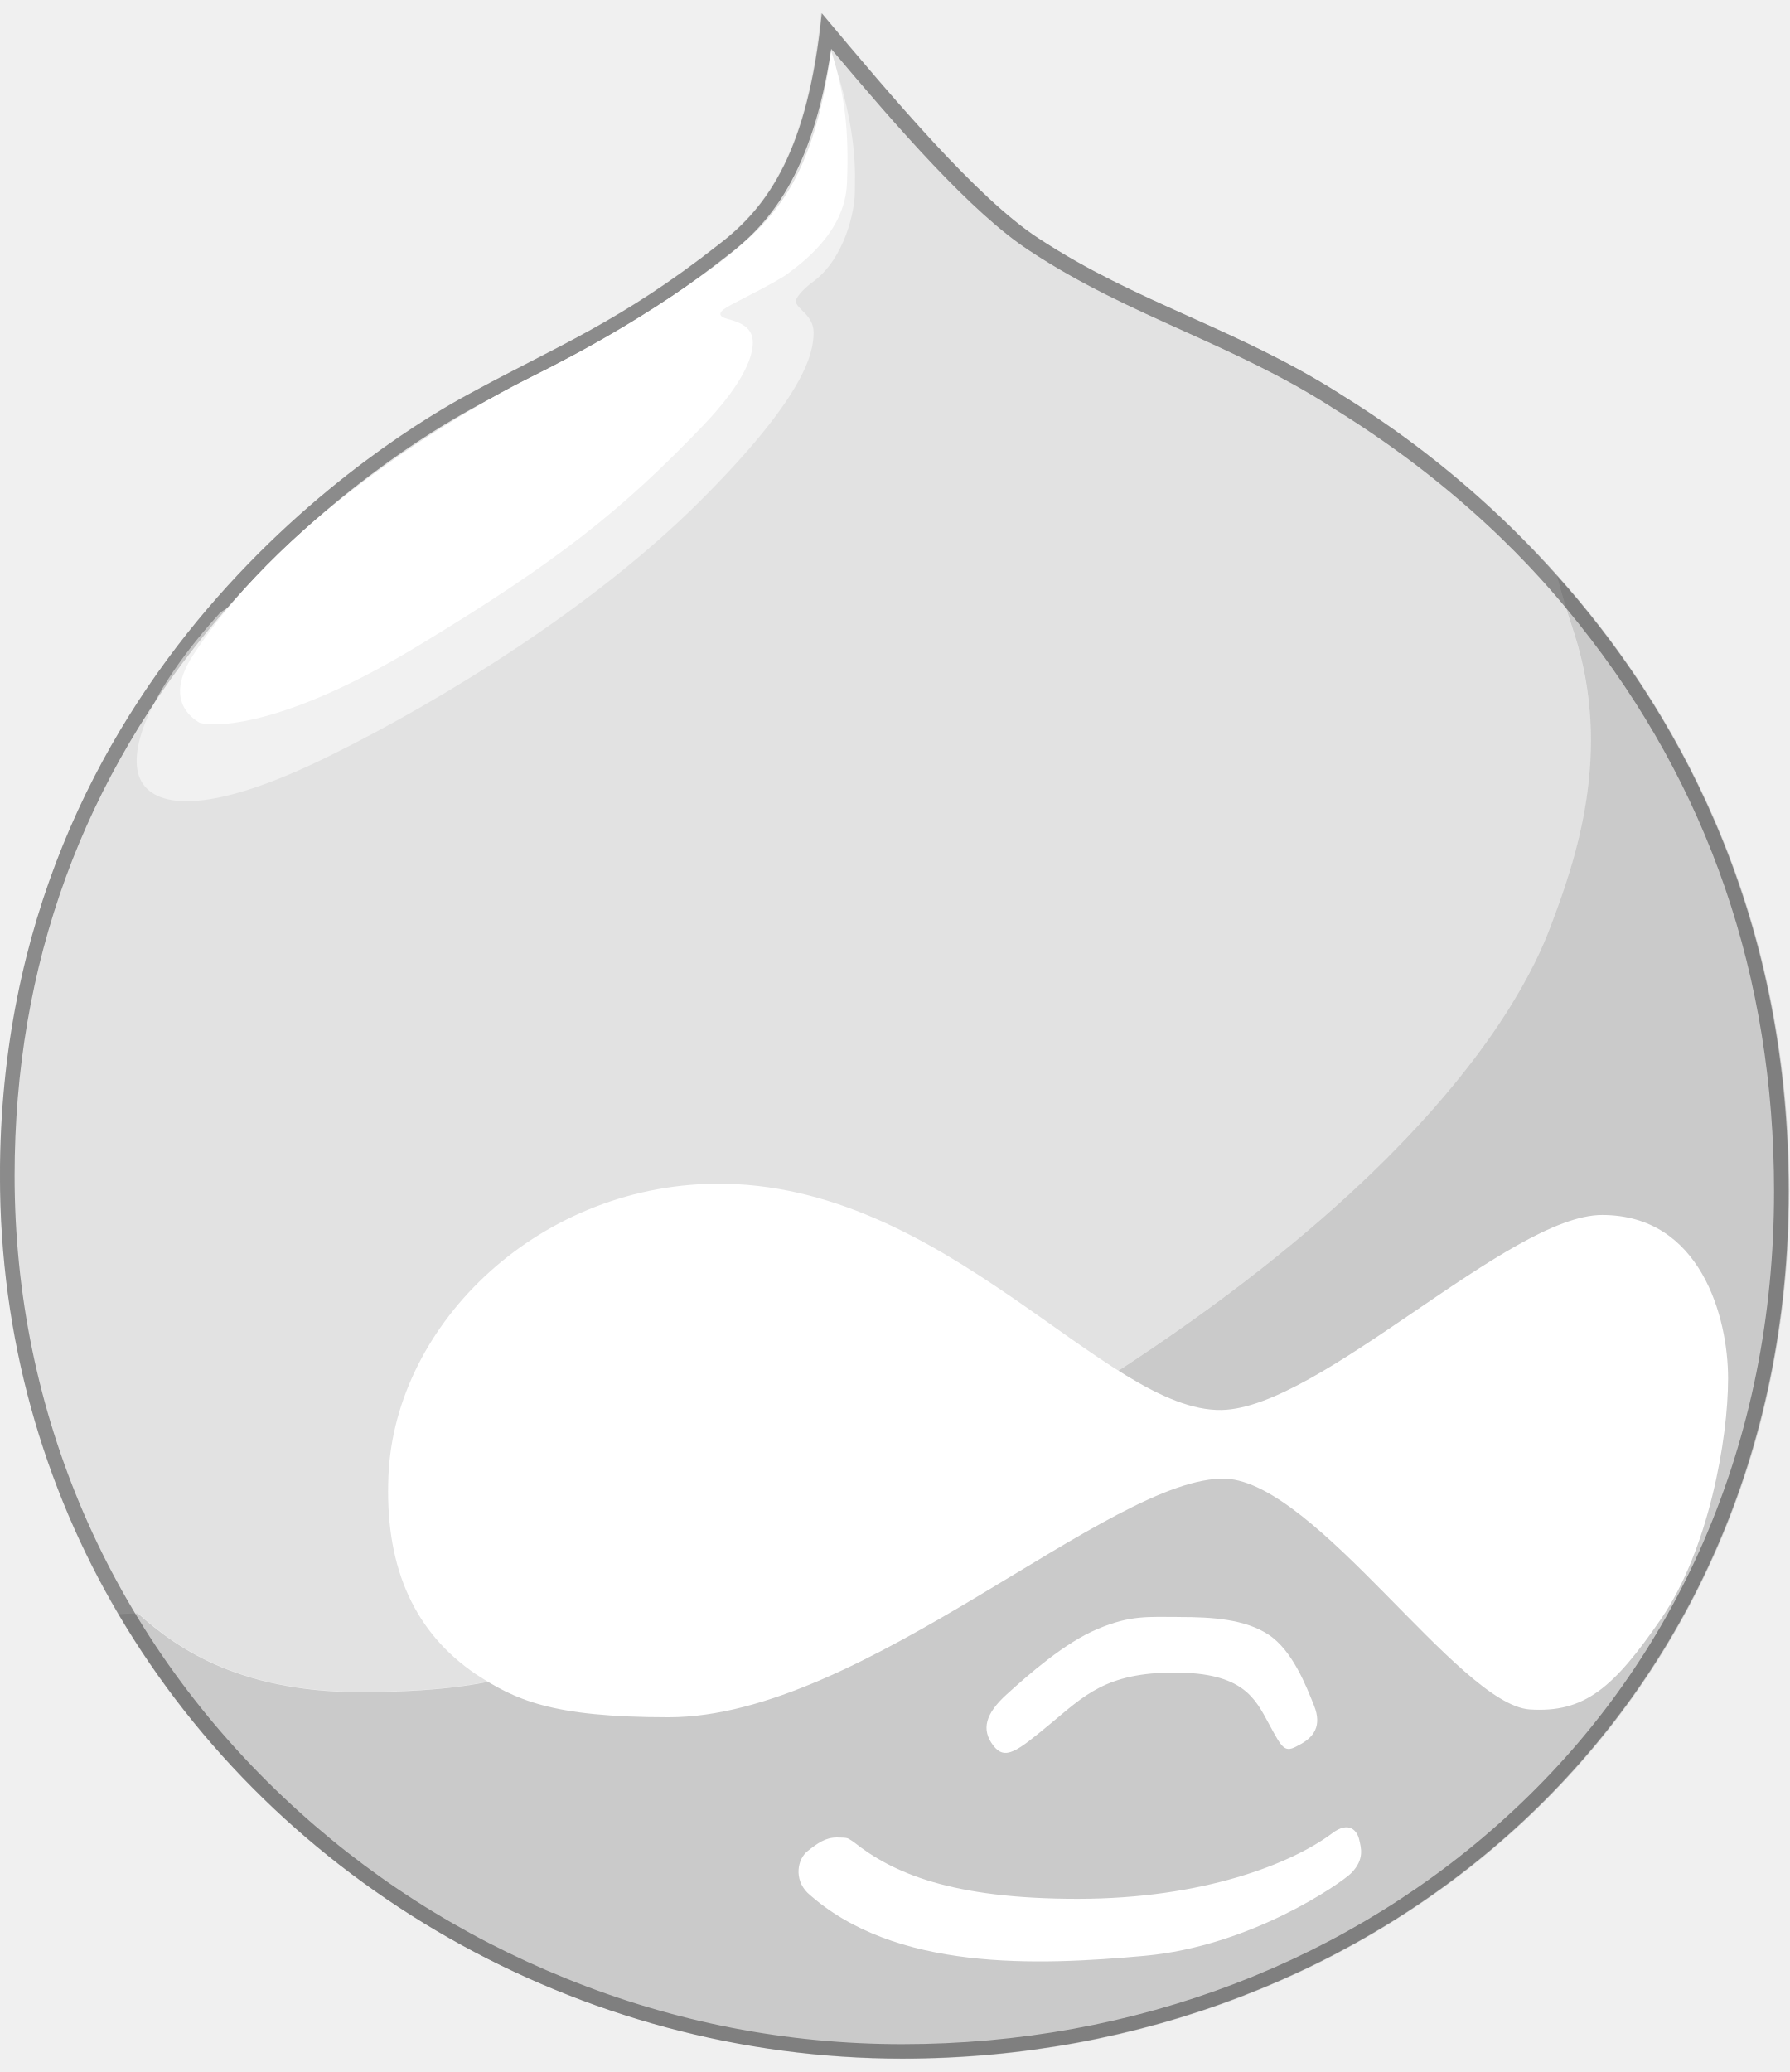
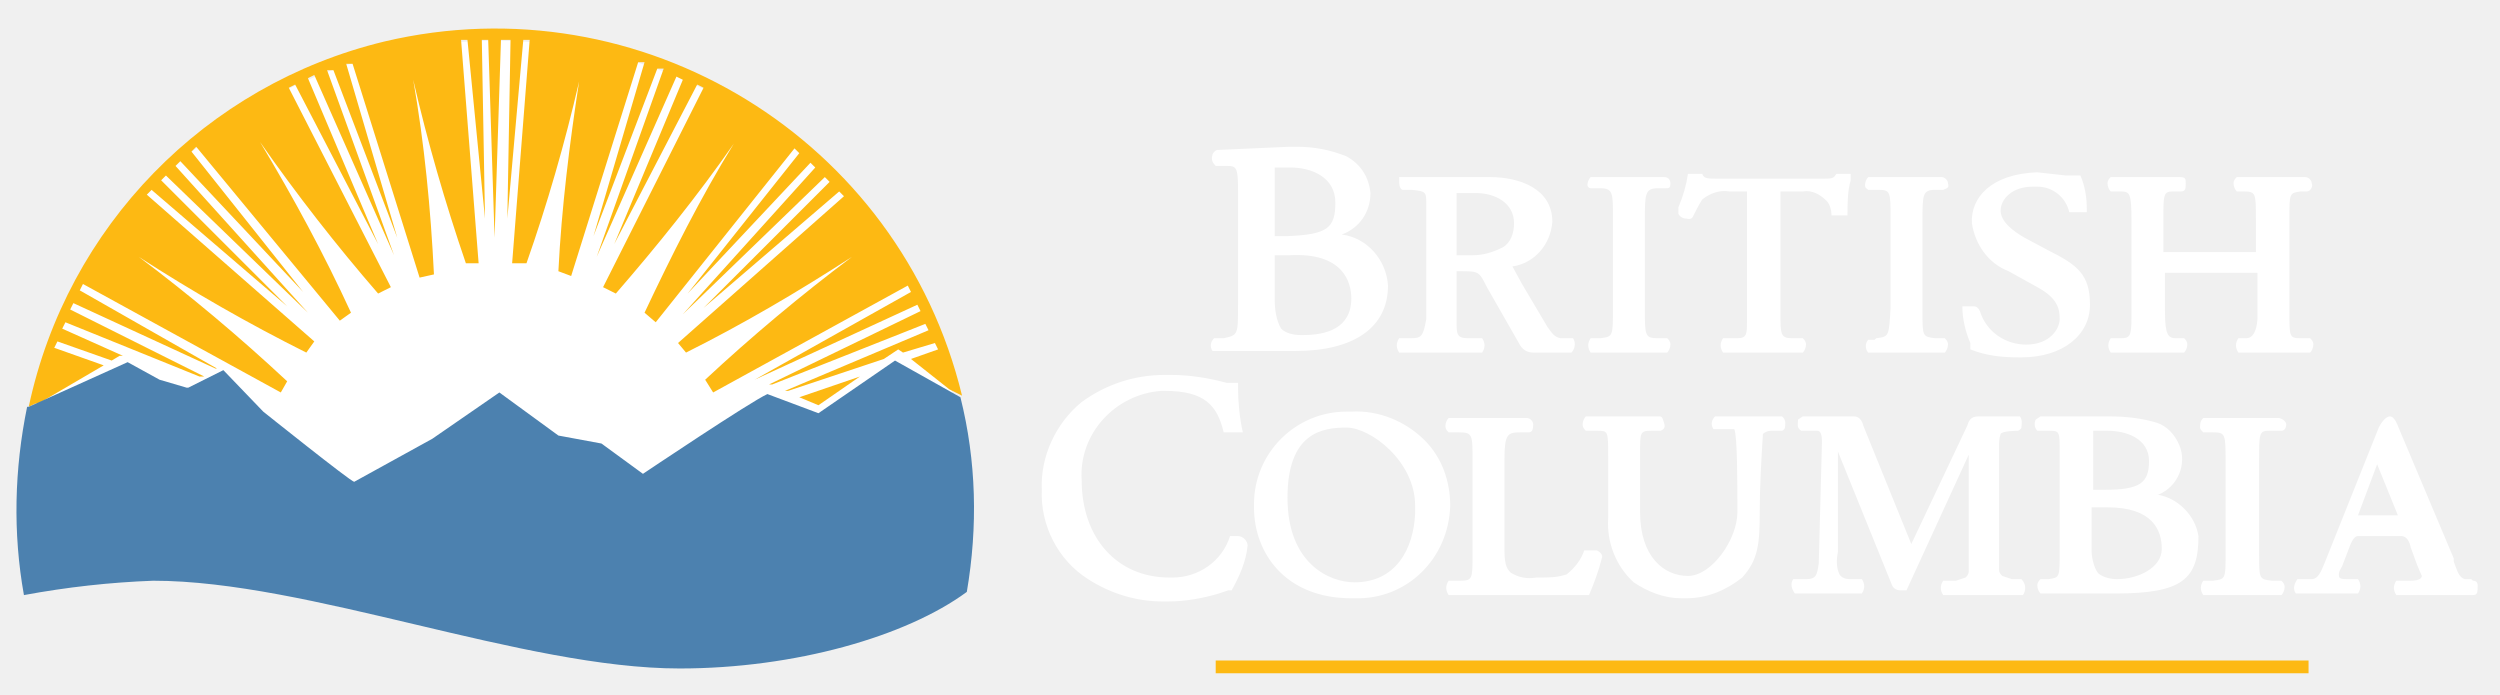
- <svg xmlns="http://www.w3.org/2000/svg" width="57" height="66" viewBox="471.5 467 57 66" enable-background="new 471.5 467 57 66">
-   <path opacity=".2" fill="#303030" d="M528.5 504.965c0 16.634-13.123 27.615-28.24 27.615-10.29 0-19.894-5.523-24.978-14.167l.605-.027c1.313 1.192 3.39 2.58 7.404 2.515 4.77-.064 5.645-.875 9.855-2.756 22.716-10.17 26.925-19.457 27.736-21.59s2.013-5.587.756-9.415c-.242-.737-.42-1.333-.54-1.808-3.018-3.372-6.017-5.225-6.92-5.784-.14-.093-.29-.177-.43-.26l.44.26c2.01 1.247 14.314 8.782 14.314 25.417z" />
-   <path fill="#fff" d="M509.09 518.507c1.006 0 2.077.065 2.83.568.756.503 1.193 1.63 1.445 2.263.25.634 0 1.006-.503 1.258-.438.25-.503.12-.94-.69-.44-.81-.82-1.63-3.01-1.63s-2.887.755-3.948 1.63c-1.062.876-1.443 1.193-1.825.69s-.253-1.006.437-1.63 1.825-1.63 2.888-2.077c1.06-.45 1.62-.383 2.625-.383zm-10.413 7.152c1.257 1.005 3.14 1.825 7.153 1.825 4.015 0 6.836-1.137 8.094-2.077.568-.438.82-.065.875.187.056.25.186.624-.252 1.07-.316.317-3.194 2.33-6.594 2.636-3.4.31-7.964.504-10.73-2.01-.438-.44-.316-1.07 0-1.323.317-.25.568-.438.94-.438.374.008.317.008.513.13z" />
-   <path opacity=".2" fill="#aaa" d="M520.89 496.545c-.81 2.133-5.02 11.42-27.735 21.59-4.21 1.88-5.085 2.69-9.854 2.756-4.013.066-6.09-1.32-7.403-2.514l-.605.028h-.01c-2.393-4.042-3.78-8.783-3.78-13.952 0-7.852 2.97-13.654 6.287-17.687.11-.13.213-.26.325-.382 2.683-3.148 5.55-5.17 7.218-6.203.038-.028.075-.047.112-.065.42-.25.754-.447.987-.568 2.757-1.51 4.77-2.263 7.963-4.77.12-.092.242-.186.354-.288l.008-.01c.875-.754 1.64-1.76 2.18-3.4v-.008c.325-.97.567-2.16.716-3.65l.02.018c2.253 2.69 4.954 5.886 6.89 7.144.69.447 1.38.848 2.068 1.202l.3.15c2.243 1.126 4.507 1.945 6.807 3.333l.428.26c.903.56 3.902 2.412 6.92 5.784.12.475.298 1.07.54 1.807 1.274 3.837.073 7.292-.737 9.425z" />
-   <path opacity=".5" fill="#333" d="M514.176 479.538c-3.26-2.077-6.464-2.887-9.603-4.955-1.938-1.267-4.64-4.47-6.893-7.162-.438 4.332-1.686 6.148-3.26 7.35-3.195 2.515-5.207 3.26-7.963 4.77-2.338 1.256-14.958 8.726-14.958 24.913 0 5.17 1.387 9.91 3.77 13.96 5.077 8.635 14.68 14.158 24.97 14.158 15.126 0 28.24-10.98 28.24-27.614 0-9.127-3.707-15.526-7.386-19.633-3.016-3.382-6.015-5.217-6.918-5.785zm7.627 7.34c4.117 5.15 6.213 11.23 6.213 18.077 0 3.968-.755 7.712-2.245 11.148-1.414 3.25-3.444 6.13-6.053 8.56-5.15 4.806-12.062 7.45-19.475 7.45-3.67 0-7.265-.698-10.692-2.086-3.372-1.36-6.398-3.297-9.016-5.774-5.532-5.225-8.57-12.257-8.57-19.8 0-6.716 2.18-12.695 6.483-17.753 3.288-3.865 6.836-6.007 8.196-6.743.67-.363 1.285-.69 1.89-.997 1.892-.97 3.68-1.89 6.14-3.818 1.312-.997 2.71-2.58 3.305-6.585 2.077 2.468 4.48 5.234 6.314 6.426 1.63 1.08 3.307 1.835 4.918 2.562 1.527.69 3.11 1.406 4.676 2.403l.056.037c4.62 2.84 7.06 5.896 7.86 6.892z" />
-   <path opacity=".5" fill="#fff" d="M497.98 468.678c.874 2.58.753 3.893.753 4.452 0 .56-.307 2.077-1.313 2.832-.438.317-.568.568-.568.624 0 .25.568.438.568 1.006 0 .69-.317 2.077-3.642 5.393-3.325 3.316-8.103 6.278-11.8 8.103-3.698 1.826-5.468 1.686-5.97.81s.185-2.83 2.514-5.392l9.667-6.278 9.164-6.398.503-2.44" />
-   <path fill="#fff" d="M497.98 468.613c-.57 4.145-1.826 5.393-3.512 6.715-2.83 2.133-5.588 3.446-6.212 3.763-1.63.82-7.535 4.08-10.608 8.784-.94 1.444 0 2.012.186 2.133.187.12 2.33.372 6.9-2.385 4.574-2.757 6.595-4.387 9.175-7.078 1.377-1.444 1.573-2.263 1.573-2.636 0-.438-.316-.624-.82-.754-.25-.065-.316-.187 0-.373.317-.186 1.622-.82 1.938-1.07.318-.25 1.827-1.257 1.882-2.887.065-1.63-.056-2.766-.503-4.21zm-14.112 45.628c.065-4.898 4.648-9.472 10.422-9.536 7.348-.065 12.424 7.283 16.13 7.208 3.14-.064 9.166-6.212 12.118-6.212 3.14 0 4.014 3.26 4.014 5.206 0 1.938-.623 5.458-2.133 7.656-1.51 2.198-2.44 3.008-4.2 2.888-2.264-.187-6.78-7.21-9.67-7.35-3.64-.12-11.547 7.6-17.75 7.6-3.763 0-4.9-.567-6.147-1.378-1.92-1.312-2.85-3.315-2.785-6.08z" />
+ <svg xmlns="http://www.w3.org/2000/svg" version="1.1" id="Layer_1" x="0px" y="0px" viewBox="0 0 156.7 43.5" style="enable-background:new 0 0 156.7 43.5;" xml:space="preserve">
+   <style type="text/css">
+ 	.st0{fill:#FDB913;}
+ 	.st1{fill:#FFFFFF;}
+ 	.st2{fill:#4C81AF;}
+ 	.st3{fill:none;}
+ </style>
+   <rect x="76.2" y="41.4" class="st0" width="68.5" height="0.8" />
+   <path class="st1" d="M9.6,35.8c9.7,0,23.2,5.5,33,5.5c7,0,13.8-1.9,17.7-4.6c2.5-16.2-8.6-31.3-24.7-33.8S4.3,11.5,1.8,27.6  c-0.5,3-0.5,6.1,0,9.1C4.4,36.2,7,35.9,9.6,35.8z" />
+   <polygon class="st0" points="50.1,24.9 51.3,25.4 53.9,23.6 " />
+   <path class="st0" d="M6.5,22.9l-3.1-1.1l0.2-0.4L7,22.6l0,0l0.5-0.3h0.2l-3.8-1.7l0.2-0.4l8.4,3.4h0.3l-8.4-4.2L4.6,19l8.9,4.1h0.1  L5,18.2l0.2-0.4l12.4,6.8l0.4-0.7c-3-2.8-6.1-5.4-9.3-7.8c3.4,2.2,6.9,4.2,10.5,6l0.5-0.7L9.2,12.2l0.3-0.3l8.5,7.3l-7.9-7.9  l0.3-0.3l8.9,8.6L11,10.4l0.3-0.3l7.7,8.2l-7-8.8l0.3-0.3l9,10.9l0.7-0.5c-1.7-3.7-3.6-7.2-5.7-10.7c2.3,3.3,4.8,6.5,7.4,9.5  l0.8-0.4l0,0L18.1,5.5l0.4-0.2l5.2,10L19.3,4.9l0.4-0.2l5,11.3L20.5,4.4h0.4l4,10.5L21.7,4h0.4l4.2,13.4l0,0l0.9-0.2  C27,13.1,26.6,9,25.9,5c0.9,3.9,2,7.7,3.3,11.5H30l-1.1-14h0.4l1.1,11.2L30.2,2.5h0.4L31,14.9l0.4-12.4H32l-0.2,11.2l1-11.2h0.4  l-1.1,14H33c1.3-3.7,2.4-7.5,3.3-11.4C35.7,9,35.2,13,35,17l0.8,0.3L40,3.9h0.4l-3.2,10.9l4-10.5h0.4l-4.2,11.8l5-11.3L42.8,5  l-4.3,10.3l5.2-10l0.4,0.2L37.8,18l0,0l0.8,0.4c2.6-3,5.1-6.1,7.4-9.4c-2.1,3.4-3.9,7-5.6,10.6l0.7,0.6l8.7-10.9l0.3,0.3l-7,8.8  l7.7-8.2l0.3,0.3l-8.3,9.2l8.9-8.6l0.3,0.3l-7.9,7.9l8.5-7.3l0.3,0.3l-10.4,9.2l0,0l0.5,0.6c3.6-1.8,7-3.8,10.4-6  c-3.2,2.4-6.3,5-9.2,7.7l0.5,0.8l12.2-6.7l0.2,0.4l-9.8,5.5l10.2-4.7l0.2,0.4l-9.5,4.6h0.2l9.6-3.8l0.2,0.4l-9,3.8h0.2l6-2l0.9-0.6  l0.3,0.2l2-0.6l0.2,0.4l-1.7,0.6l2.4,1.9l0.8,0.4C56.4,8.7,40.2-1.2,24.1,2.6C12.9,5.3,4.2,14.2,1.8,25.5l0,0l0.4-0.2h0.2L6.5,22.9z  " />
+   <path class="st2" d="M1.5,37.3c2.7-0.5,5.4-0.8,8.1-0.9c9.7,0,23.2,5.5,33,5.5c7.2,0,14.2-2,18-4.8c0.7-4.1,0.6-8.2-0.4-12.2  l-4.1-2.3l-4.8,3.3l-3.2-1.2c-1.1,0.5-7.8,5-7.8,5l-2.6-1.9L35,27.3l-3.7-2.7l-4.2,2.9l-4.9,2.7c-0.2,0-5.7-4.4-5.7-4.4L14,23.2  l-2.2,1.1h-0.1L10,23.8l-2-1.1l-6.2,2.8H1.7C0.9,29.4,0.8,33.4,1.5,37.3z" />
+   <path class="st1" d="M100.3,21.2h-0.6c-0.2,0.3-0.2,0.6,0,0.9h4.8c0.1-0.1,0.2-0.3,0.2-0.5c0-0.2-0.1-0.3-0.2-0.4h-0.6  c-0.8,0-0.8-0.2-0.8-1.8v-5.6c0-1.6,0-2,0.8-2h0.5c0.2,0,0.3,0,0.3-0.3s-0.2-0.4-0.4-0.4h-4.6c-0.1,0.1-0.2,0.3-0.2,0.5  c0,0.1,0.1,0.2,0.2,0.2h0.6c0.8,0,0.8,0.3,0.8,1.8v5.7C101.1,21.1,101.1,21.1,100.3,21.2z M88.4,21.2h-0.7c-0.2,0.3-0.2,0.6,0,0.9  h5.2c0.2-0.3,0.2-0.6,0-0.9H92c-0.7,0-0.7-0.3-0.7-1V17h0.2c1.2,0,1.2,0,1.7,1l2,3.5l0,0c0.2,0.4,0.5,0.6,0.9,0.6h2.4  c0.2-0.2,0.3-0.6,0.1-0.9h-0.8c-0.4-0.1-0.5-0.3-0.8-0.7l0,0l-1.6-2.7l-0.6-1.1c1.4-0.2,2.4-1.4,2.5-2.8c0-2.1-2.1-2.8-3.9-2.8h-5.7  v0.2l0,0c0,0.2,0,0.5,0.2,0.6h0.6c0.9,0.1,0.9,0.1,0.9,1V20l0,0C89.2,21.1,89.1,21.2,88.4,21.2z M91.3,12.1h1.2  c1.2,0,2.4,0.6,2.4,1.9c0,0.6-0.2,1.2-0.7,1.5C93.6,15.8,93,16,92.3,16h-1V12.1z M154.9,36.3h-0.4c-0.4-0.1-0.5-0.6-0.7-1.1V35  l-3.5-8.3c0,0-0.2-0.6-0.5-0.6s-0.6,0.5-0.7,0.7l-3.4,8.5c-0.2,0.5-0.4,1-0.8,1H144c-0.2,0.3-0.3,0.6-0.1,0.9h3.9  c0.2-0.3,0.2-0.6,0-0.9h-0.7c-0.5,0-0.5-0.1-0.5-0.3c0-0.2,0.1-0.3,0.2-0.5l0.5-1.3c0,0,0.2-0.6,0.5-0.6h2.7c0.5,0,0.6,0.7,0.6,0.7  l0.4,1.1l0.3,0.7c0,0.1-0.1,0.3-0.7,0.3h-0.9c-0.2,0.3-0.2,0.6,0,0.9h4.8c0.3,0,0.3-0.2,0.3-0.6c0-0.2-0.1-0.3-0.3-0.3l0,0  L154.9,36.3z M150.2,32.3h-2.4l1.2-3.2l1.3,3.2H150.2z M105.2,13.4L105.2,13.4c0.1,0.2,0.3,0.3,0.5,0.3c0,0,0.3,0.1,0.4-0.1  c0.2-0.4,0.4-0.8,0.6-1.1c0.5-0.4,1.1-0.6,1.7-0.5h1.1v8.2c0,0.7,0,1-0.6,1H108c-0.2,0.3-0.2,0.6,0,0.9h5c0.1-0.1,0.2-0.3,0.2-0.5  c0-0.2-0.1-0.3-0.2-0.4h-0.7c-0.7,0-0.7-0.3-0.7-1.5l0,0V12h1.4c0.6-0.1,1.1,0.2,1.5,0.6c0.2,0.2,0.3,0.6,0.3,0.9h1  c0-0.7,0-1.5,0.2-2.2l0,0v-0.4h-0.9c-0.2,0.3-0.2,0.3-1,0.3h-6.3c-0.8,0-1,0-1.1-0.3h-0.9c-0.1,0.7-0.3,1.4-0.6,2.1l0,0  C105.2,13.1,105.2,13.3,105.2,13.4z M123.5,21.9L123.5,21.9c1,0.4,2,0.5,3,0.5h0.2c2.6,0,4.3-1.4,4.3-3.3s-0.8-2.5-2.6-3.4l-1.5-0.8  c-0.7-0.4-1.5-1-1.5-1.7s0.7-1.5,2-1.5h0.3c1,0,1.8,0.7,2,1.6h1.1v-0.2c0-0.7-0.1-1.4-0.4-2.1h-0.9l-1.8-0.2l0,0  c-2.9,0.1-4.2,1.6-4.1,3.2c0.2,1.3,1,2.5,2.3,3l1.8,1c1.3,0.7,1.4,1.4,1.4,2s-0.6,1.6-2.1,1.6h0c-1.3,0-2.5-0.8-2.9-2.1  c-0.1-0.2-0.2-0.3-0.4-0.3H123c0,0.8,0.2,1.6,0.5,2.3V21.9z M117.5,21.3h-0.4c-0.2,0.2-0.2,0.6,0,0.8h4.8c0.1-0.1,0.2-0.3,0.2-0.5  c0-0.2-0.1-0.3-0.2-0.4h-0.6c-0.8-0.1-0.8-0.1-0.8-1.7v-5.6c0-1.7,0-2,0.8-2h0.5c0.2-0.1,0.4-0.1,0.3-0.4c0-0.2-0.2-0.4-0.4-0.4l0,0  h-4.6c-0.1,0.1-0.2,0.3-0.2,0.5c0,0.2,0.1,0.2,0.2,0.3h0.6c0.8,0,0.8,0.1,0.8,1.8v5.6c-0.1,1.8-0.1,1.8-0.9,1.9L117.5,21.3z   M132.3,12h0.6c0.6,0,0.7,0.1,0.7,1.8v6.1c0,1.2-0.1,1.3-0.7,1.3h-0.6c-0.2,0.3-0.2,0.6,0,0.9h4.6c0.1-0.1,0.2-0.3,0.2-0.5  c0-0.2-0.1-0.3-0.2-0.4h-0.5c-0.5,0-0.7-0.2-0.7-1.7v-2.2c0-0.1,0-0.1,0-0.2h5.8c0,0.1,0,2.8,0,2.8s0,1.3-0.7,1.3h-0.5  c-0.2,0.3-0.2,0.6,0,0.9h4.5c0.1-0.1,0.2-0.3,0.2-0.5c0-0.2-0.1-0.3-0.2-0.4h-0.6c-0.7,0-0.7-0.1-0.7-1.6v-5.9c0-1.6,0-1.6,0.7-1.7  h0.4c0.2,0,0.4-0.3,0.3-0.5c0,0,0,0,0,0c0-0.2-0.2-0.4-0.4-0.4h-4.3c-0.1,0.1-0.2,0.2-0.2,0.4c0,0.2,0.1,0.4,0.2,0.5h0.4  c0.8,0,0.8,0.1,0.8,1.7c0,0,0,2,0,2.1h-5.8c0-0.1,0-2,0-2c0-1.6,0-1.8,0.6-1.8h0.5c0.3,0,0.3-0.2,0.3-0.5s0-0.4-0.4-0.4h-4.3  c-0.1,0.1-0.2,0.2-0.2,0.4C132.1,11.7,132.2,11.9,132.3,12z M142.5,27h0.5c0.2,0,0.3-0.2,0.3-0.4c0-0.2-0.3-0.4-0.5-0.4h-4.7  c-0.2,0.2-0.2,0.4-0.2,0.6c0,0.1,0.1,0.2,0.2,0.3h0.6c0.8,0,0.8,0.1,0.8,1.9v5.7c0,1.6,0,1.6-0.8,1.7h-0.6c-0.2,0.3-0.2,0.6,0,0.9  h4.9c0.1-0.1,0.2-0.3,0.2-0.5c0-0.2-0.1-0.3-0.2-0.4h-0.6c-0.8-0.1-0.8-0.1-0.8-1.7v-5.8c0-1.7,0-1.9,0.6-1.9L142.5,27z M100.1,34.5  h-0.8c-0.2,0.6-0.6,1.1-1.1,1.5c-0.6,0.2-1.1,0.2-1.7,0.2h-0.2c-0.6,0.1-1.1,0-1.6-0.3c-0.2-0.2-0.4-0.4-0.4-1.4v-5.7  c0-1.6,0.2-1.7,1-1.7h0.5c0.2,0,0.3-0.1,0.3-0.5c0-0.2-0.2-0.4-0.4-0.4l0,0h-4.9c-0.1,0.1-0.2,0.3-0.2,0.5c0,0.2,0.1,0.3,0.2,0.4  h0.6c0.9,0,0.9,0.1,0.9,1.8v5.8c0,1.6,0,1.7-0.8,1.7h-0.7c-0.2,0.3-0.2,0.6,0,0.9h8.8c0.3-0.7,0.6-1.5,0.8-2.3  C100.5,34.8,100.3,34.6,100.1,34.5C100.1,34.5,100.1,34.5,100.1,34.5z M89.3,27.6c-1.2-1.2-2.9-1.9-4.6-1.8h-0.3  c-3.2,0-5.8,2.6-5.8,5.8c0,0.1,0,0.1,0,0.2c0,2.9,2,5.7,6.1,5.7h0.2c3.3,0.1,5.9-2.5,6-5.8c0,0,0,0,0,0l0,0  C90.9,30.2,90.4,28.7,89.3,27.6z M84.9,36.5c-1.6,0-4.2-1.2-4.2-5.3s2.2-4.4,3.7-4.4s4.3,2.1,4.3,4.9v0.5  C88.6,34.4,87.5,36.5,84.9,36.5z M126.7,36.3h-0.6l-0.6-0.2c-0.1-0.1-0.2-0.2-0.2-0.4l0,0V28c0-0.3,0-0.5,0.1-0.8  c0.1-0.2,1.1-0.2,1.1-0.2s0.2-0.1,0.2-0.2s0.1-0.5-0.1-0.7H124c-0.5,0-0.6,0.3-0.7,0.6l-3.5,7.4l-3-7.4c-0.1-0.4-0.3-0.6-0.6-0.6  H113l-0.3,0.2c0,0.3-0.1,0.5,0.2,0.7h1c0.2,0,0.3,0.2,0.3,0.7l-0.2,7.6c-0.1,0.8-0.2,1-0.8,1h-0.8c-0.2,0.3-0.1,0.6,0.1,0.9h4.2  c0.2-0.3,0.2-0.6,0-0.9h-0.8c-0.2,0-0.5-0.1-0.6-0.3c-0.2-0.4-0.2-0.9-0.1-1.4v-6.3l3.4,8.4l0,0c0.1,0.2,0.3,0.3,0.5,0.3h0.4  l3.9-8.5v6.8c0,0.2,0,0.3,0,0.5l0,0c0,0.2-0.1,0.3-0.2,0.4l-0.6,0.2h-0.8c-0.2,0.3-0.2,0.6,0,0.9h5C127,37,127,36.6,126.7,36.3z   M111.7,26.1h-4.2c-0.2,0.2-0.3,0.5-0.1,0.8h1.3c0.2,0.3,0.2,3.5,0.2,5.2s-1.6,4-3.1,4s-3-1.2-3-4v-3.7c0-1.3,0-1.4,0.7-1.4h0.6  c0.2-0.1,0.3-0.2,0.2-0.5s-0.1-0.4-0.3-0.4h-4.6c-0.1,0.1-0.2,0.3-0.2,0.5c0,0.2,0.1,0.3,0.2,0.4h0.7c0.7,0,0.7,0,0.7,1.6v3.9  c-0.1,1.5,0.5,3,1.6,4c0.9,0.6,1.9,1,3,1h0.3c1.3,0,2.5-0.5,3.5-1.3c1-1.1,1.1-2.1,1.1-4.1c0-1.6,0.1-3.3,0.2-4.9  c0.1-0.1,0.3-0.2,0.5-0.2h0.7c0.2-0.1,0.2-0.2,0.2-0.5C111.9,26.3,111.8,26.2,111.7,26.1z M76.9,10.4c0.6,0,0.7,0.1,0.7,1.5v7.2  c0,1.9,0,1.9-0.9,2.1h-0.6c-0.2,0.2-0.3,0.5-0.1,0.8h5.2c3.7,0,5.8-1.5,5.8-4.1c-0.1-1.6-1.3-3-2.9-3.2c1.1-0.4,1.8-1.4,1.8-2.6  c-0.1-1-0.6-1.8-1.5-2.3c-1-0.4-2-0.6-3.1-0.6h-0.5l-4.5,0.2c-0.1,0-0.3,0.2-0.3,0.3c-0.1,0.3,0,0.5,0.2,0.7H76.9z M84.7,18.7  c0,1.9-1.6,2.3-3,2.3h-0.2c-0.4,0-0.9-0.1-1.2-0.4c-0.3-0.5-0.4-1.2-0.4-1.8V16h0.9C84.2,15.8,84.7,17.7,84.7,18.7z M79.9,10.5h1  c1.3,0,2.8,0.6,2.8,2.2s-0.5,2-3,2.1h-0.8v-4.1C79.9,10.6,79.9,10.6,79.9,10.5z M77.6,33.6h-0.5c-0.5,1.6-2,2.6-3.6,2.6h-0.2  c-3.3,0-5.5-2.5-5.5-6.1c-0.2-2.9,2.1-5.4,5-5.6c0.1,0,0.1,0,0.2,0c2.5,0,3.3,0.9,3.7,2.6h1.2c-0.2-0.9-0.3-1.9-0.3-2.8V24h-0.7  c-1.1-0.3-2.3-0.5-3.5-0.5H73c-1.9,0-3.7,0.6-5.2,1.7c-1.6,1.3-2.6,3.4-2.5,5.5c-0.1,2.2,1,4.4,2.9,5.6c1.4,0.9,3,1.4,4.7,1.4h0.3  c1.1,0,2.2-0.2,3.2-0.5L77,37h0.2c0.5-0.9,0.9-1.8,1-2.8l0,0C78.2,33.9,77.9,33.6,77.6,33.6z M135.3,31c1.2-0.5,1.8-1.9,1.3-3.1  c-0.3-0.7-0.8-1.2-1.4-1.4c-1-0.3-2-0.4-3-0.4h-4.3l-0.3,0.2c-0.1,0.2-0.1,0.5,0.1,0.7h0.8c0.6,0,0.6,0.1,0.6,1.3v6.3  c0,1.6,0,1.6-0.7,1.7h-0.5c-0.1,0.1-0.2,0.2-0.2,0.4c0,0.2,0.1,0.4,0.2,0.5h4.7c4.2,0,5.2-0.9,5.2-3.6c-0.2-1.3-1.3-2.4-2.6-2.6  L135.3,31z M131.2,27h0.9c1.2,0,2.6,0.5,2.6,1.9s-0.6,1.8-2.8,1.8h-0.7C131.2,30.7,131.2,27,131.2,27z M131.6,36  c-0.3-0.2-0.5-1-0.5-1.5v-2.7h1c2.8,0,3.4,1.4,3.4,2.6s-1.5,1.9-2.8,1.9C132.3,36.3,131.9,36.2,131.6,36L131.6,36z" />
+   <rect x="116.9" y="36.6" class="st3" width="0.6" height="0.6" />
</svg>
